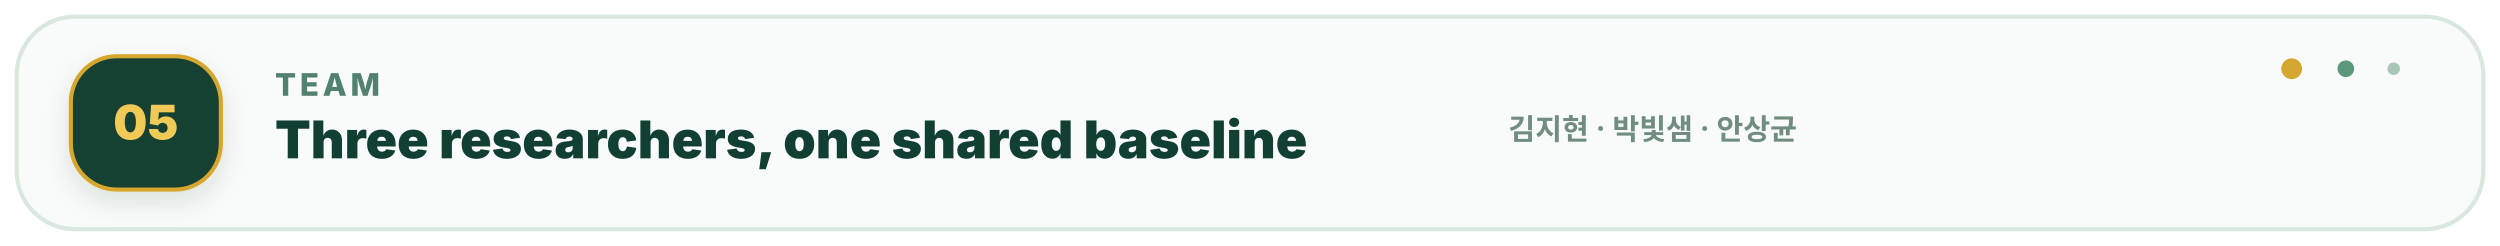
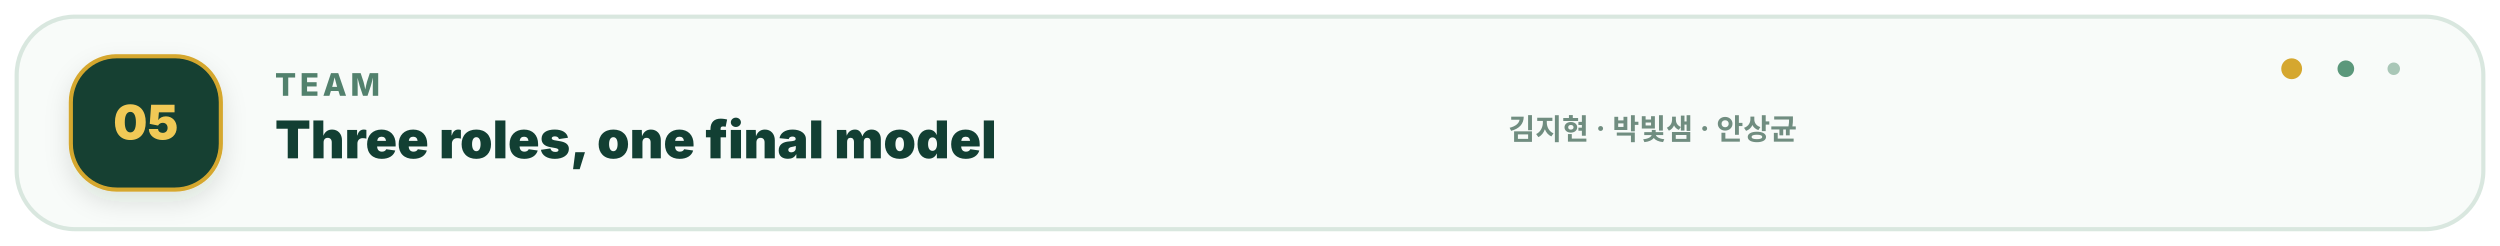
<svg xmlns="http://www.w3.org/2000/svg" width="1200" height="118" viewBox="0 0 1200 118">
  <defs>
    <linearGradient id="line" x1="0" x2="1">
      <stop offset="0" stop-color="#d5a72f" />
      <stop offset=".45" stop-color="#73a88e" />
      <stop offset="1" stop-color="#dce9e1" stop-opacity=".15" />
    </linearGradient>
    <filter id="shadow" x="-30%" y="-30%" width="160%" height="160%">
      <feDropShadow dx="0" dy="5" stdDeviation="6" flood-color="#0b2e25" flood-opacity=".12" />
    </filter>
  </defs>
  <rect x="8" y="8" width="1184" height="102" rx="28" fill="#f8fbf9" stroke="#d9e7df" stroke-width="2" />
  <g filter="url(#shadow)">
    <rect x="34" y="27" width="72" height="64" rx="22" fill="#123f33" stroke="#d5a72f" stroke-width="2" />
    <text x="70" y="67" text-anchor="middle" font-family="Inter, Noto Sans KR, sans-serif" font-size="23" font-weight="850" fill="#f1c957">05</text>
  </g>
  <text x="132" y="46" font-family="Inter, Noto Sans KR, sans-serif" font-size="15" font-weight="800" fill="#52816d" letter-spacing="1.8">TEAM</text>
-   <text x="132" y="76" font-family="Inter, Noto Sans KR, sans-serif" font-size="25" font-weight="850" fill="#123f33">Three researchers, one shared baseline</text>
+   <text x="132" y="76" font-family="Inter, Noto Sans KR, sans-serif" font-size="25" font-weight="850" fill="#123f33">Three roles, one final model</text>
  <text x="724" y="67" font-family="Inter, Noto Sans KR, sans-serif" font-size="14" font-weight="650" fill="#708d80">김지현 · 박빛샘 · 안상균</text>
  <line x1="132" y1="94" x2="1155" y2="94" stroke="url(#line)" stroke-width="3" stroke-linecap="round" />
  <circle cx="1100" cy="33" r="5" fill="#d5a72f" />
  <circle cx="1126" cy="33" r="4" fill="#5b987b" />
  <circle cx="1149" cy="33" r="3" fill="#a9c7b7" />
</svg>
